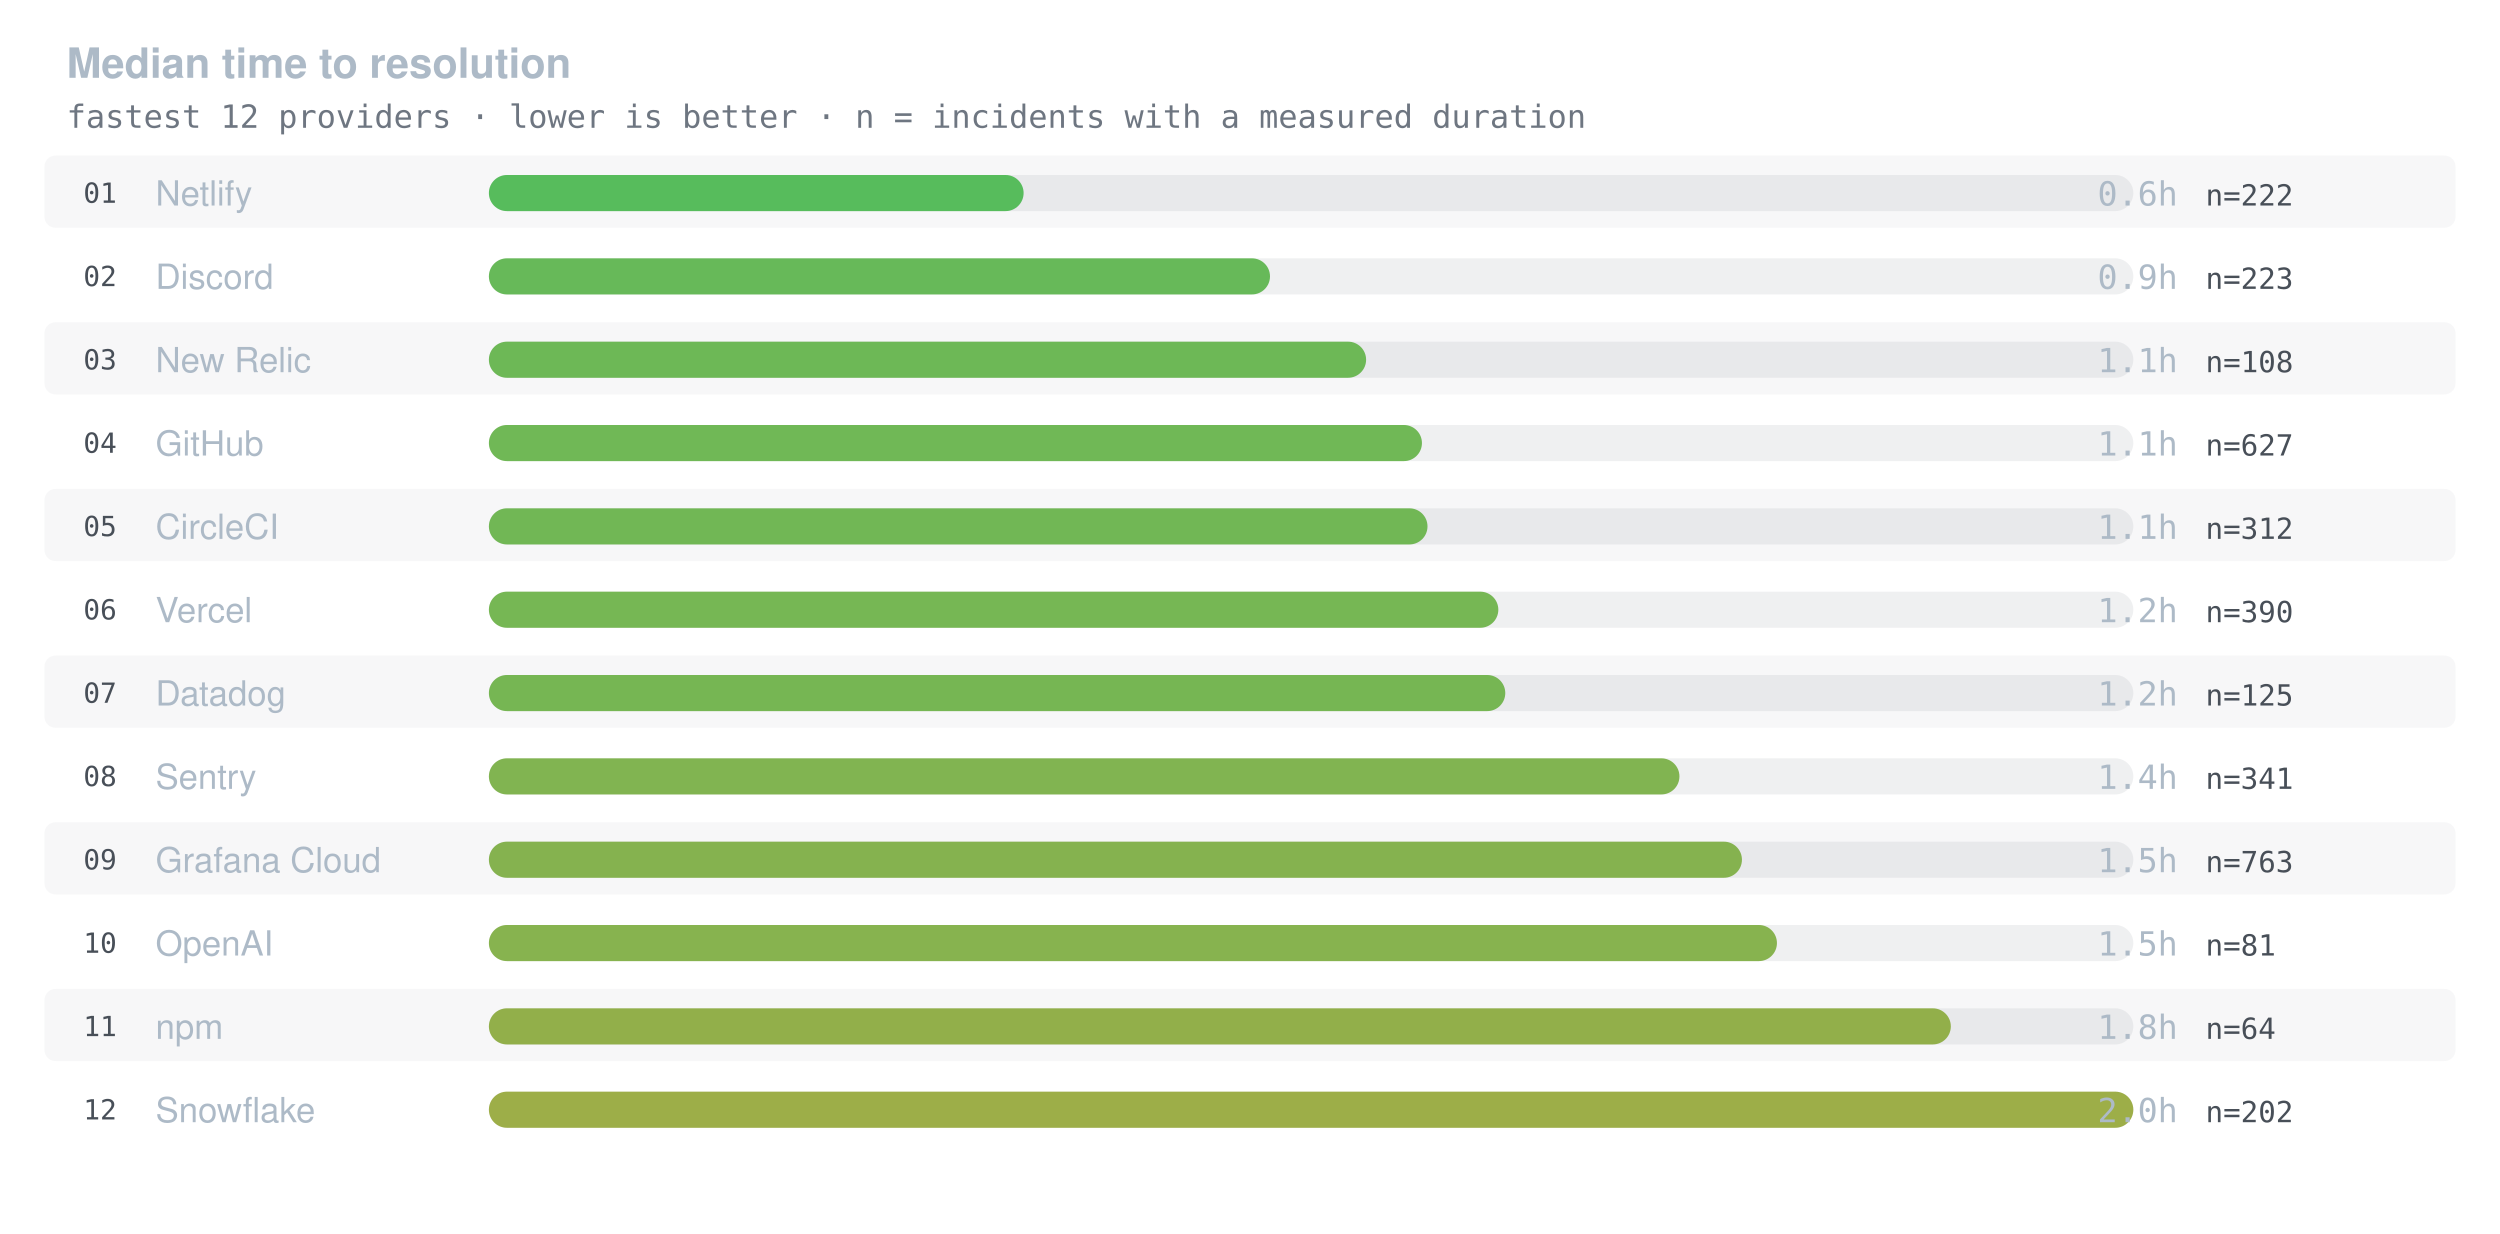
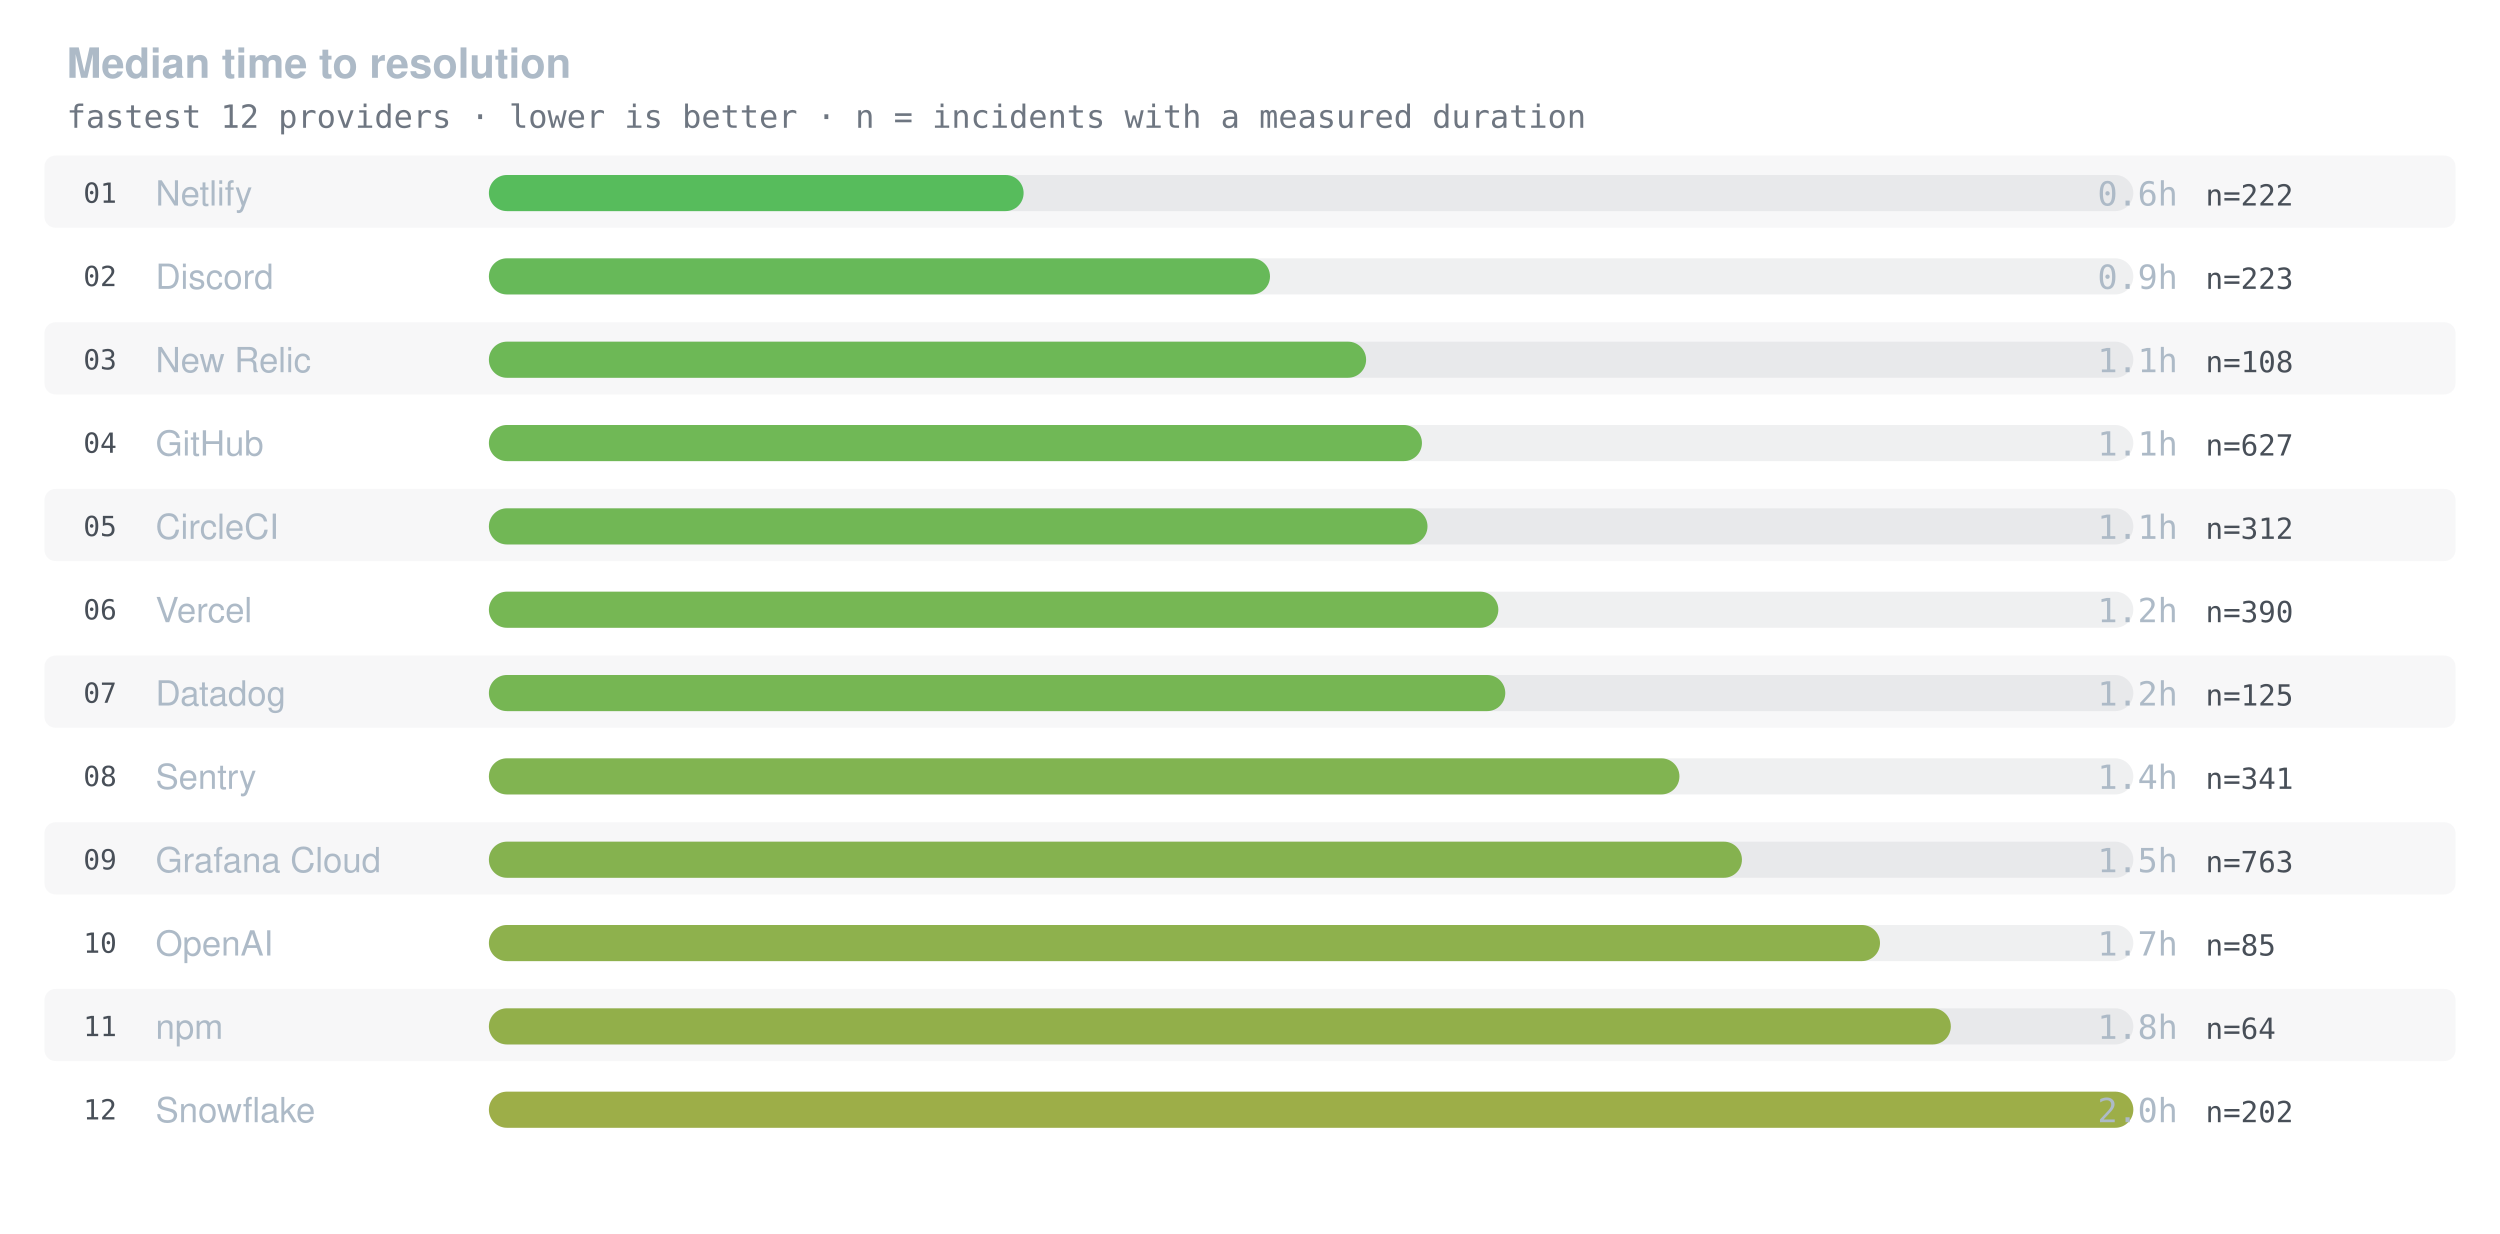
<svg xmlns="http://www.w3.org/2000/svg" viewBox="0 0 900 444" width="900" height="444" role="img">
  <text x="24" y="28" fill="#adbac7" font-size="15" font-family="-apple-system,BlinkMacSystemFont,Segoe UI,Helvetica,Arial,sans-serif" font-weight="600">Median time to resolution</text>
  <text x="24" y="46" fill="#6e7681" font-size="11.5" font-family="ui-monospace,SFMono-Regular,Menlo,Consolas,monospace">fastest 12 providers · lower is better · n = incidents with a measured duration</text>
  <rect x="16" y="56" width="868" height="26" rx="4" fill="#6e7681" opacity="0.055" />
  <text x="30" y="73" fill="#484f58" font-size="10" font-family="ui-monospace,SFMono-Regular,Menlo,Consolas,monospace">01</text>
  <text x="56" y="74" fill="#adbac7" font-size="12.5" font-family="-apple-system,BlinkMacSystemFont,Segoe UI,Helvetica,Arial,sans-serif">Netlify</text>
  <rect x="176" y="63" width="592" height="13" rx="6.5" fill="#6e7681" opacity="0.11" />
  <rect x="176" y="63" width="192.5" height="13" rx="6.5" fill="#47b74d" opacity="0.9" />
  <text x="784" y="74" fill="#adbac7" font-size="12" font-family="ui-monospace,SFMono-Regular,Menlo,Consolas,monospace" text-anchor="end">0.6h</text>
  <text x="794" y="74" fill="#484f58" font-size="10.5" font-family="ui-monospace,SFMono-Regular,Menlo,Consolas,monospace">n=222</text>
  <text x="30" y="103" fill="#484f58" font-size="10" font-family="ui-monospace,SFMono-Regular,Menlo,Consolas,monospace">02</text>
  <text x="56" y="104" fill="#adbac7" font-size="12.5" font-family="-apple-system,BlinkMacSystemFont,Segoe UI,Helvetica,Arial,sans-serif">Discord</text>
  <rect x="176" y="93" width="592" height="13" rx="6.5" fill="#6e7681" opacity="0.11" />
  <rect x="176" y="93" width="281.2" height="13" rx="6.5" fill="#59b348" opacity="0.9" />
  <text x="784" y="104" fill="#adbac7" font-size="12" font-family="ui-monospace,SFMono-Regular,Menlo,Consolas,monospace" text-anchor="end">0.9h</text>
  <text x="794" y="104" fill="#484f58" font-size="10.5" font-family="ui-monospace,SFMono-Regular,Menlo,Consolas,monospace">n=223</text>
  <rect x="16" y="116" width="868" height="26" rx="4" fill="#6e7681" opacity="0.055" />
  <text x="30" y="133" fill="#484f58" font-size="10" font-family="ui-monospace,SFMono-Regular,Menlo,Consolas,monospace">03</text>
  <text x="56" y="134" fill="#adbac7" font-size="12.5" font-family="-apple-system,BlinkMacSystemFont,Segoe UI,Helvetica,Arial,sans-serif">New Relic</text>
  <rect x="176" y="123" width="592" height="13" rx="6.5" fill="#6e7681" opacity="0.11" />
  <rect x="176" y="123" width="315.8" height="13" rx="6.5" fill="#5fb246" opacity="0.9" />
  <text x="784" y="134" fill="#adbac7" font-size="12" font-family="ui-monospace,SFMono-Regular,Menlo,Consolas,monospace" text-anchor="end">1.1h</text>
  <text x="794" y="134" fill="#484f58" font-size="10.5" font-family="ui-monospace,SFMono-Regular,Menlo,Consolas,monospace">n=108</text>
  <text x="30" y="163" fill="#484f58" font-size="10" font-family="ui-monospace,SFMono-Regular,Menlo,Consolas,monospace">04</text>
  <text x="56" y="164" fill="#adbac7" font-size="12.5" font-family="-apple-system,BlinkMacSystemFont,Segoe UI,Helvetica,Arial,sans-serif">GitHub</text>
  <rect x="176" y="153" width="592" height="13" rx="6.5" fill="#6e7681" opacity="0.11" />
  <rect x="176" y="153" width="335.9" height="13" rx="6.5" fill="#63b145" opacity="0.9" />
  <text x="784" y="164" fill="#adbac7" font-size="12" font-family="ui-monospace,SFMono-Regular,Menlo,Consolas,monospace" text-anchor="end">1.1h</text>
  <text x="794" y="164" fill="#484f58" font-size="10.5" font-family="ui-monospace,SFMono-Regular,Menlo,Consolas,monospace">n=627</text>
  <rect x="16" y="176" width="868" height="26" rx="4" fill="#6e7681" opacity="0.055" />
  <text x="30" y="193" fill="#484f58" font-size="10" font-family="ui-monospace,SFMono-Regular,Menlo,Consolas,monospace">05</text>
  <text x="56" y="194" fill="#adbac7" font-size="12.5" font-family="-apple-system,BlinkMacSystemFont,Segoe UI,Helvetica,Arial,sans-serif">CircleCI</text>
  <rect x="176" y="183" width="592" height="13" rx="6.5" fill="#6e7681" opacity="0.11" />
  <rect x="176" y="183" width="337.9" height="13" rx="6.5" fill="#64b145" opacity="0.9" />
  <text x="784" y="194" fill="#adbac7" font-size="12" font-family="ui-monospace,SFMono-Regular,Menlo,Consolas,monospace" text-anchor="end">1.1h</text>
  <text x="794" y="194" fill="#484f58" font-size="10.5" font-family="ui-monospace,SFMono-Regular,Menlo,Consolas,monospace">n=312</text>
  <text x="30" y="223" fill="#484f58" font-size="10" font-family="ui-monospace,SFMono-Regular,Menlo,Consolas,monospace">06</text>
  <text x="56" y="224" fill="#adbac7" font-size="12.5" font-family="-apple-system,BlinkMacSystemFont,Segoe UI,Helvetica,Arial,sans-serif">Vercel</text>
  <rect x="176" y="213" width="592" height="13" rx="6.5" fill="#6e7681" opacity="0.11" />
  <rect x="176" y="213" width="363.4" height="13" rx="6.5" fill="#69b043" opacity="0.9" />
  <text x="784" y="224" fill="#adbac7" font-size="12" font-family="ui-monospace,SFMono-Regular,Menlo,Consolas,monospace" text-anchor="end">1.2h</text>
  <text x="794" y="224" fill="#484f58" font-size="10.5" font-family="ui-monospace,SFMono-Regular,Menlo,Consolas,monospace">n=390</text>
  <rect x="16" y="236" width="868" height="26" rx="4" fill="#6e7681" opacity="0.055" />
  <text x="30" y="253" fill="#484f58" font-size="10" font-family="ui-monospace,SFMono-Regular,Menlo,Consolas,monospace">07</text>
  <text x="56" y="254" fill="#adbac7" font-size="12.5" font-family="-apple-system,BlinkMacSystemFont,Segoe UI,Helvetica,Arial,sans-serif">Datadog</text>
  <rect x="176" y="243" width="592" height="13" rx="6.5" fill="#6e7681" opacity="0.11" />
  <rect x="176" y="243" width="365.9" height="13" rx="6.5" fill="#69b043" opacity="0.9" />
  <text x="784" y="254" fill="#adbac7" font-size="12" font-family="ui-monospace,SFMono-Regular,Menlo,Consolas,monospace" text-anchor="end">1.2h</text>
  <text x="794" y="254" fill="#484f58" font-size="10.5" font-family="ui-monospace,SFMono-Regular,Menlo,Consolas,monospace">n=125</text>
  <text x="30" y="283" fill="#484f58" font-size="10" font-family="ui-monospace,SFMono-Regular,Menlo,Consolas,monospace">08</text>
  <text x="56" y="284" fill="#adbac7" font-size="12.5" font-family="-apple-system,BlinkMacSystemFont,Segoe UI,Helvetica,Arial,sans-serif">Sentry</text>
  <rect x="176" y="273" width="592" height="13" rx="6.5" fill="#6e7681" opacity="0.11" />
  <rect x="176" y="273" width="428.6" height="13" rx="6.5" fill="#75ad3f" opacity="0.9" />
  <text x="784" y="284" fill="#adbac7" font-size="12" font-family="ui-monospace,SFMono-Regular,Menlo,Consolas,monospace" text-anchor="end">1.4h</text>
  <text x="794" y="284" fill="#484f58" font-size="10.5" font-family="ui-monospace,SFMono-Regular,Menlo,Consolas,monospace">n=341</text>
  <rect x="16" y="296" width="868" height="26" rx="4" fill="#6e7681" opacity="0.055" />
  <text x="30" y="313" fill="#484f58" font-size="10" font-family="ui-monospace,SFMono-Regular,Menlo,Consolas,monospace">09</text>
  <text x="56" y="314" fill="#adbac7" font-size="12.5" font-family="-apple-system,BlinkMacSystemFont,Segoe UI,Helvetica,Arial,sans-serif">Grafana Cloud</text>
  <rect x="176" y="303" width="592" height="13" rx="6.5" fill="#6e7681" opacity="0.11" />
  <rect x="176" y="303" width="451.1" height="13" rx="6.5" fill="#7aac3e" opacity="0.9" />
  <text x="784" y="314" fill="#adbac7" font-size="12" font-family="ui-monospace,SFMono-Regular,Menlo,Consolas,monospace" text-anchor="end">1.5h</text>
  <text x="794" y="314" fill="#484f58" font-size="10.5" font-family="ui-monospace,SFMono-Regular,Menlo,Consolas,monospace">n=763</text>
  <text x="30" y="343" fill="#484f58" font-size="10" font-family="ui-monospace,SFMono-Regular,Menlo,Consolas,monospace">10</text>
  <text x="56" y="344" fill="#adbac7" font-size="12.5" font-family="-apple-system,BlinkMacSystemFont,Segoe UI,Helvetica,Arial,sans-serif">OpenAI</text>
  <rect x="176" y="333" width="592" height="13" rx="6.5" fill="#6e7681" opacity="0.11" />
-   <rect x="176" y="333" width="463.7" height="13" rx="6.5" fill="#7cac3d" opacity="0.9" />
-   <text x="784" y="344" fill="#adbac7" font-size="12" font-family="ui-monospace,SFMono-Regular,Menlo,Consolas,monospace" text-anchor="end">1.5h</text>
-   <text x="794" y="344" fill="#484f58" font-size="10.5" font-family="ui-monospace,SFMono-Regular,Menlo,Consolas,monospace">n=81</text>
+   <rect x="176" y="333" width="500.8" height="13" rx="6.5" fill="#84aa3b" opacity="0.9" />
+   <text x="784" y="344" fill="#adbac7" font-size="12" font-family="ui-monospace,SFMono-Regular,Menlo,Consolas,monospace" text-anchor="end">1.7h</text>
+   <text x="794" y="344" fill="#484f58" font-size="10.5" font-family="ui-monospace,SFMono-Regular,Menlo,Consolas,monospace">n=85</text>
  <rect x="16" y="356" width="868" height="26" rx="4" fill="#6e7681" opacity="0.055" />
  <text x="30" y="373" fill="#484f58" font-size="10" font-family="ui-monospace,SFMono-Regular,Menlo,Consolas,monospace">11</text>
  <text x="56" y="374" fill="#adbac7" font-size="12.5" font-family="-apple-system,BlinkMacSystemFont,Segoe UI,Helvetica,Arial,sans-serif">npm</text>
  <rect x="176" y="363" width="592" height="13" rx="6.5" fill="#6e7681" opacity="0.11" />
  <rect x="176" y="363" width="526.3" height="13" rx="6.5" fill="#88a939" opacity="0.9" />
  <text x="784" y="374" fill="#adbac7" font-size="12" font-family="ui-monospace,SFMono-Regular,Menlo,Consolas,monospace" text-anchor="end">1.8h</text>
  <text x="794" y="374" fill="#484f58" font-size="10.5" font-family="ui-monospace,SFMono-Regular,Menlo,Consolas,monospace">n=64</text>
  <text x="30" y="403" fill="#484f58" font-size="10" font-family="ui-monospace,SFMono-Regular,Menlo,Consolas,monospace">12</text>
  <text x="56" y="404" fill="#adbac7" font-size="12.5" font-family="-apple-system,BlinkMacSystemFont,Segoe UI,Helvetica,Arial,sans-serif">Snowflake</text>
  <rect x="176" y="393" width="592" height="13" rx="6.5" fill="#6e7681" opacity="0.11" />
  <rect x="176" y="393" width="592.0" height="13" rx="6.5" fill="#95a635" opacity="0.9" />
  <text x="784" y="404" fill="#adbac7" font-size="12" font-family="ui-monospace,SFMono-Regular,Menlo,Consolas,monospace" text-anchor="end">2.0h</text>
  <text x="794" y="404" fill="#484f58" font-size="10.5" font-family="ui-monospace,SFMono-Regular,Menlo,Consolas,monospace">n=202</text>
</svg>
